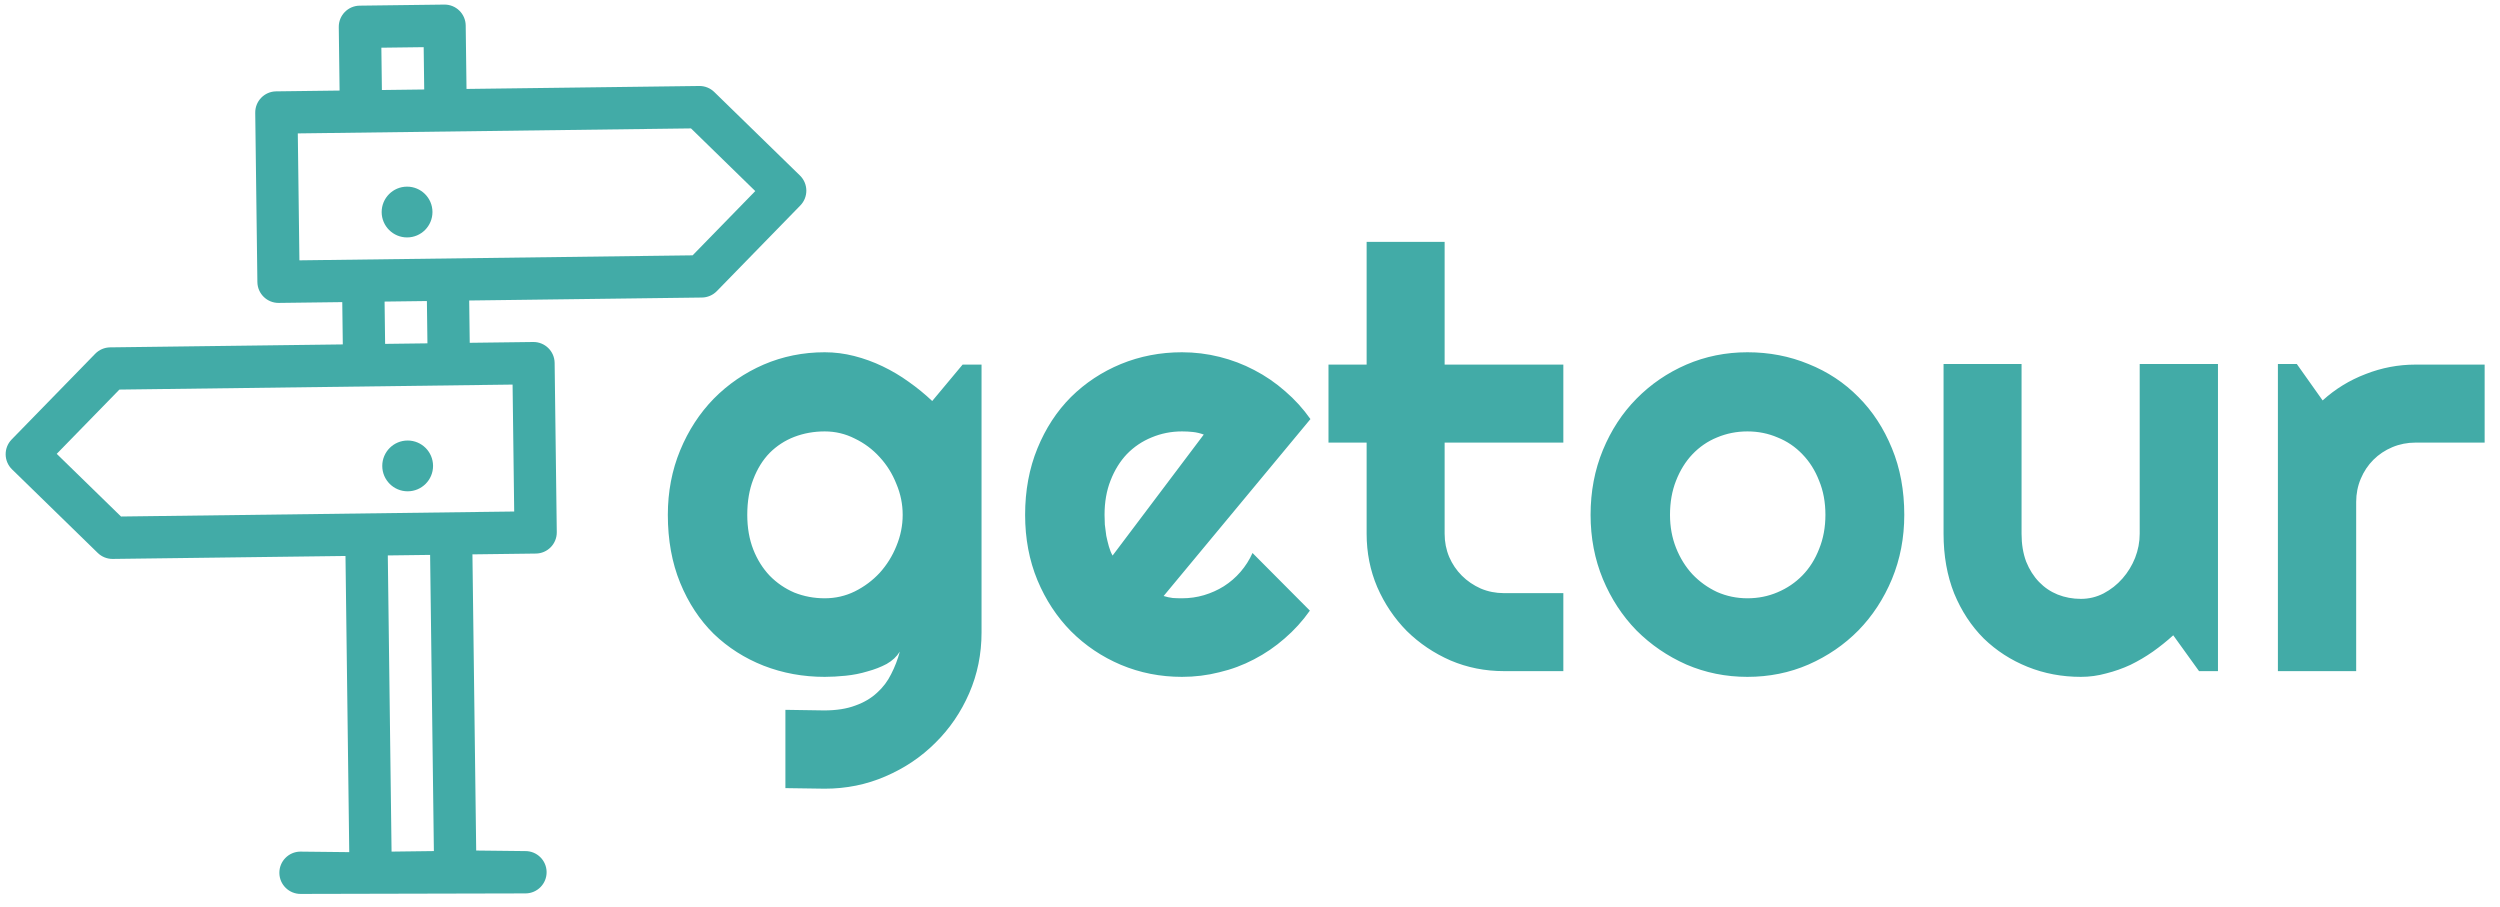
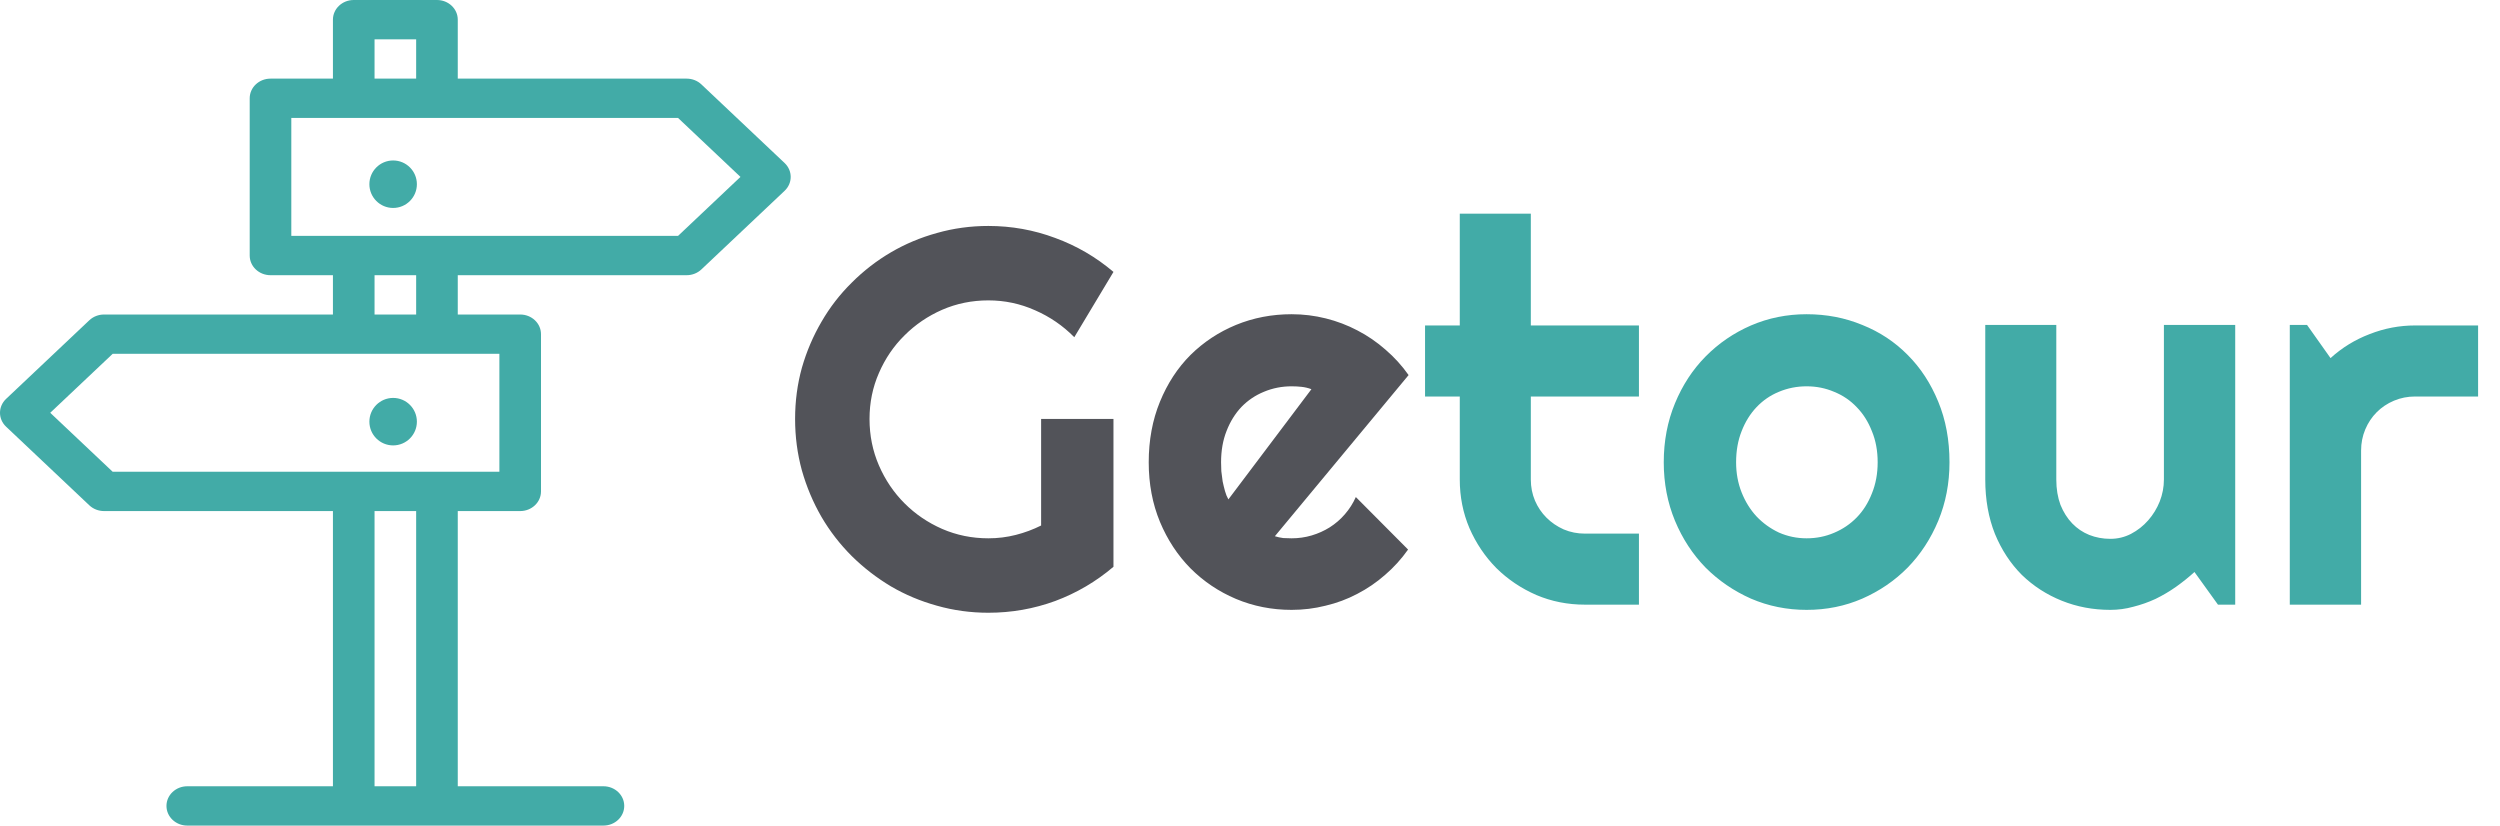
- <svg xmlns="http://www.w3.org/2000/svg" width="149" height="54" viewBox="0 0 149 54" fill="none">
-   <path d="M53.8 30.685C53.8 30.047 53.675 29.432 53.424 28.84C53.185 28.236 52.854 27.706 52.433 27.25C52.011 26.783 51.516 26.413 50.946 26.139C50.388 25.855 49.79 25.712 49.152 25.712C48.514 25.712 47.91 25.82 47.34 26.037C46.782 26.253 46.292 26.572 45.87 26.994C45.46 27.416 45.135 27.94 44.896 28.566C44.657 29.181 44.537 29.888 44.537 30.685C44.537 31.449 44.657 32.138 44.896 32.753C45.135 33.357 45.46 33.875 45.87 34.308C46.292 34.741 46.782 35.077 47.34 35.317C47.91 35.544 48.514 35.658 49.152 35.658C49.79 35.658 50.388 35.522 50.946 35.248C51.516 34.964 52.011 34.593 52.433 34.138C52.854 33.67 53.185 33.141 53.424 32.548C53.675 31.944 53.8 31.323 53.8 30.685ZM58.5 37.692C58.5 38.98 58.255 40.187 57.765 41.315C57.275 42.443 56.603 43.429 55.748 44.272C54.905 45.115 53.914 45.781 52.775 46.271C51.647 46.761 50.439 47.006 49.152 47.006L46.81 46.972V42.306L49.117 42.341C49.846 42.341 50.468 42.244 50.98 42.05C51.493 41.868 51.926 41.611 52.279 41.281C52.632 40.962 52.911 40.592 53.116 40.17C53.333 39.749 53.504 39.304 53.629 38.837C53.447 39.133 53.185 39.378 52.843 39.572C52.501 39.754 52.12 39.903 51.698 40.016C51.288 40.142 50.855 40.227 50.399 40.273C49.955 40.318 49.539 40.341 49.152 40.341C47.864 40.341 46.651 40.119 45.511 39.675C44.383 39.23 43.392 38.598 42.538 37.778C41.695 36.946 41.028 35.932 40.538 34.736C40.048 33.539 39.803 32.189 39.803 30.685C39.803 29.307 40.048 28.025 40.538 26.84C41.028 25.655 41.695 24.63 42.538 23.764C43.392 22.898 44.383 22.22 45.511 21.73C46.651 21.24 47.864 20.995 49.152 20.995C49.744 20.995 50.331 21.069 50.912 21.218C51.493 21.366 52.057 21.571 52.604 21.833C53.151 22.095 53.669 22.402 54.159 22.756C54.66 23.109 55.127 23.491 55.56 23.901L57.372 21.73H58.5V37.692ZM69.352 35.522C69.534 35.579 69.716 35.619 69.899 35.641C70.081 35.653 70.263 35.658 70.445 35.658C70.901 35.658 71.34 35.596 71.761 35.471C72.183 35.345 72.576 35.169 72.941 34.941C73.317 34.701 73.647 34.417 73.932 34.086C74.228 33.744 74.467 33.368 74.65 32.958L78.068 36.393C77.635 37.009 77.133 37.561 76.564 38.051C76.005 38.541 75.396 38.957 74.735 39.299C74.086 39.64 73.396 39.897 72.667 40.068C71.949 40.25 71.209 40.341 70.445 40.341C69.158 40.341 67.945 40.102 66.805 39.623C65.677 39.145 64.686 38.478 63.832 37.624C62.989 36.769 62.322 35.755 61.832 34.582C61.342 33.397 61.097 32.098 61.097 30.685C61.097 29.238 61.342 27.917 61.832 26.721C62.322 25.524 62.989 24.505 63.832 23.661C64.686 22.818 65.677 22.163 66.805 21.696C67.945 21.229 69.158 20.995 70.445 20.995C71.209 20.995 71.955 21.087 72.684 21.269C73.413 21.451 74.103 21.713 74.752 22.055C75.413 22.397 76.028 22.818 76.598 23.32C77.168 23.809 77.669 24.362 78.102 24.977L69.352 35.522ZM71.744 25.9C71.528 25.82 71.311 25.769 71.095 25.746C70.89 25.724 70.673 25.712 70.445 25.712C69.808 25.712 69.204 25.832 68.634 26.071C68.076 26.299 67.586 26.629 67.164 27.062C66.754 27.495 66.429 28.019 66.19 28.635C65.951 29.238 65.831 29.922 65.831 30.685C65.831 30.856 65.837 31.05 65.848 31.266C65.871 31.483 65.9 31.705 65.934 31.933C65.979 32.149 66.031 32.36 66.088 32.565C66.145 32.77 66.219 32.953 66.31 33.112L71.744 25.9ZM89.637 39.999C88.51 39.999 87.45 39.788 86.459 39.367C85.468 38.934 84.596 38.347 83.844 37.607C83.103 36.855 82.517 35.983 82.084 34.992C81.662 34.001 81.451 32.941 81.451 31.813V26.379H79.178V21.73H81.451V14.416H86.1V21.73H93.175V26.379H86.1V31.813C86.1 32.303 86.191 32.765 86.373 33.197C86.555 33.619 86.806 33.989 87.125 34.308C87.444 34.627 87.82 34.884 88.253 35.077C88.686 35.26 89.147 35.351 89.637 35.351H93.175V39.999H89.637ZM113.495 30.685C113.495 32.053 113.25 33.329 112.76 34.514C112.27 35.687 111.604 36.707 110.76 37.572C109.917 38.427 108.926 39.105 107.787 39.606C106.659 40.096 105.445 40.341 104.147 40.341C102.859 40.341 101.646 40.096 100.507 39.606C99.379 39.105 98.387 38.427 97.533 37.572C96.69 36.707 96.023 35.687 95.533 34.514C95.043 33.329 94.799 32.053 94.799 30.685C94.799 29.295 95.043 28.008 95.533 26.823C96.023 25.638 96.69 24.618 97.533 23.764C98.387 22.898 99.379 22.22 100.507 21.73C101.646 21.24 102.859 20.995 104.147 20.995C105.445 20.995 106.659 21.229 107.787 21.696C108.926 22.152 109.917 22.807 110.76 23.661C111.604 24.505 112.27 25.524 112.76 26.721C113.25 27.905 113.495 29.227 113.495 30.685ZM108.795 30.685C108.795 29.933 108.67 29.256 108.419 28.652C108.18 28.036 107.849 27.512 107.428 27.079C107.006 26.635 106.511 26.299 105.941 26.071C105.383 25.832 104.785 25.712 104.147 25.712C103.509 25.712 102.905 25.832 102.335 26.071C101.777 26.299 101.287 26.635 100.865 27.079C100.455 27.512 100.131 28.036 99.891 28.652C99.652 29.256 99.532 29.933 99.532 30.685C99.532 31.392 99.652 32.047 99.891 32.651C100.131 33.255 100.455 33.779 100.865 34.223C101.287 34.667 101.777 35.02 102.335 35.282C102.905 35.533 103.509 35.658 104.147 35.658C104.785 35.658 105.383 35.539 105.941 35.3C106.511 35.06 107.006 34.724 107.428 34.291C107.849 33.858 108.18 33.334 108.419 32.719C108.67 32.104 108.795 31.426 108.795 30.685ZM129.525 37.863C129.149 38.205 128.745 38.53 128.312 38.837C127.89 39.133 127.446 39.395 126.979 39.623C126.512 39.84 126.027 40.011 125.526 40.136C125.036 40.273 124.535 40.341 124.022 40.341C122.894 40.341 121.835 40.142 120.843 39.743C119.852 39.344 118.981 38.78 118.229 38.051C117.488 37.31 116.901 36.416 116.468 35.368C116.047 34.308 115.836 33.123 115.836 31.813V21.696H120.485V31.813C120.485 32.428 120.576 32.981 120.758 33.471C120.952 33.95 121.208 34.354 121.527 34.684C121.846 35.015 122.216 35.265 122.638 35.436C123.071 35.607 123.532 35.693 124.022 35.693C124.501 35.693 124.951 35.584 125.372 35.368C125.805 35.14 126.181 34.844 126.5 34.479C126.819 34.115 127.07 33.705 127.252 33.249C127.434 32.782 127.526 32.303 127.526 31.813V21.696H132.191V39.999H131.063L129.525 37.863ZM140.428 39.999H135.763V21.696H136.891L138.429 23.866C139.181 23.183 140.035 22.659 140.992 22.294C141.949 21.918 142.941 21.73 143.966 21.73H148.085V26.379H143.966C143.476 26.379 143.015 26.47 142.582 26.652C142.149 26.834 141.773 27.085 141.454 27.404C141.135 27.723 140.884 28.099 140.702 28.532C140.52 28.965 140.428 29.426 140.428 29.916V39.999Z" fill="#42ABA7" />
-   <path d="M24.265 14.151C23.429 14.153 22.749 13.476 22.747 12.641C22.745 11.805 23.422 11.126 24.258 11.124C25.093 11.122 25.773 11.798 25.775 12.634C25.776 13.47 25.101 14.149 24.265 14.151Z" fill="#42ABA7" />
-   <path d="M5.675 21.084C5.908 20.845 6.227 20.708 6.562 20.703L20.431 20.527L20.399 18.006L16.617 18.054C15.92 18.063 15.348 17.505 15.34 16.809L15.212 6.722C15.203 6.026 15.76 5.454 16.456 5.445L20.239 5.397L20.191 1.614C20.182 0.918 20.739 0.346 21.436 0.337L26.479 0.273C27.176 0.265 27.747 0.822 27.756 1.518L27.804 5.301L41.674 5.125C42.008 5.121 42.331 5.249 42.57 5.483L47.678 10.462C48.176 10.948 48.186 11.747 47.7 12.245L42.721 17.353C42.487 17.592 42.168 17.729 41.834 17.733L27.964 17.91L27.996 20.431L31.779 20.383C32.475 20.375 33.047 20.932 33.056 21.628L33.184 31.715C33.193 32.411 32.636 32.983 31.939 32.992L28.157 33.04L28.381 50.692L31.301 50.725C31.997 50.716 32.569 51.273 32.578 51.97C32.587 52.666 32.029 53.238 31.333 53.247L17.927 53.278C17.231 53.286 16.659 52.729 16.65 52.033C16.641 51.336 17.199 50.765 17.895 50.756L20.815 50.788L20.591 33.136L6.722 33.312C6.387 33.316 6.065 33.188 5.825 32.954L0.718 27.975C0.219 27.489 0.209 26.69 0.695 26.192L5.675 21.084ZM25.251 2.811L22.729 2.843L22.761 5.365L25.283 5.333L25.251 2.811ZM45.014 11.388L41.184 7.653L17.749 7.951L17.845 15.516L41.28 15.218L45.014 11.388ZM25.443 17.942L22.921 17.974L22.953 20.495L25.475 20.463L25.443 17.942ZM23.337 50.756L25.859 50.724L25.635 33.072L23.113 33.104L23.337 50.756ZM7.212 30.784L30.646 30.486L30.55 22.921L7.116 23.219L3.381 27.049L7.212 30.784Z" fill="#42ABA7" />
-   <path d="M24.3 29.282C23.464 29.284 22.785 28.608 22.783 27.772C22.781 26.936 23.457 26.257 24.293 26.255C25.129 26.253 25.808 26.929 25.81 27.765C25.812 28.601 25.136 29.28 24.3 29.282Z" fill="#42ABA7" />
+ <svg xmlns="http://www.w3.org/2000/svg" width="215" height="71" viewBox="0 0 215 71" fill="none">
+   <path d="M95.758 48.743C94.261 50.016 92.591 50.997 90.749 51.685C88.907 52.359 86.991 52.696 84.999 52.696C83.472 52.696 81.997 52.494 80.575 52.09C79.167 51.7 77.849 51.147 76.621 50.428C75.394 49.694 74.27 48.825 73.252 47.822C72.234 46.804 71.365 45.681 70.647 44.453C69.928 43.21 69.367 41.878 68.962 40.455C68.573 39.033 68.378 37.558 68.378 36.03C68.378 34.503 68.573 33.035 68.962 31.628C69.367 30.22 69.928 28.903 70.647 27.675C71.365 26.432 72.234 25.309 73.252 24.306C74.27 23.287 75.394 22.419 76.621 21.7C77.849 20.981 79.167 20.427 80.575 20.038C81.997 19.634 83.472 19.432 84.999 19.432C86.991 19.432 88.907 19.776 90.749 20.465C92.591 21.139 94.261 22.112 95.758 23.385L92.389 29C91.416 28.012 90.293 27.241 89.02 26.686C87.747 26.117 86.407 25.833 84.999 25.833C83.592 25.833 82.266 26.102 81.024 26.642C79.796 27.181 78.718 27.914 77.789 28.843C76.861 29.756 76.127 30.834 75.588 32.077C75.049 33.305 74.779 34.623 74.779 36.03C74.779 37.453 75.049 38.785 75.588 40.028C76.127 41.271 76.861 42.357 77.789 43.285C78.718 44.214 79.796 44.947 81.024 45.486C82.266 46.025 83.592 46.295 84.999 46.295C85.808 46.295 86.594 46.198 87.358 46.003C88.121 45.808 88.848 45.539 89.536 45.194V36.03H95.758V48.743ZM109.639 46.115C109.878 46.19 110.118 46.242 110.358 46.273C110.597 46.287 110.837 46.295 111.076 46.295C111.675 46.295 112.252 46.213 112.806 46.048C113.36 45.883 113.877 45.651 114.356 45.352C114.85 45.037 115.284 44.663 115.658 44.228C116.048 43.779 116.362 43.285 116.602 42.746L121.094 47.261C120.525 48.069 119.866 48.796 119.117 49.44C118.384 50.083 117.583 50.63 116.714 51.079C115.861 51.528 114.955 51.865 113.996 52.09C113.053 52.329 112.08 52.449 111.076 52.449C109.384 52.449 107.79 52.135 106.292 51.506C104.81 50.877 103.507 50.001 102.384 48.878C101.276 47.755 100.4 46.422 99.756 44.88C99.112 43.323 98.79 41.616 98.79 39.759C98.79 37.857 99.112 36.12 99.756 34.548C100.4 32.976 101.276 31.635 102.384 30.527C103.507 29.419 104.81 28.558 106.292 27.944C107.79 27.33 109.384 27.023 111.076 27.023C112.08 27.023 113.06 27.143 114.019 27.383C114.977 27.622 115.883 27.967 116.737 28.416C117.605 28.865 118.414 29.419 119.162 30.078C119.911 30.722 120.57 31.448 121.139 32.257L109.639 46.115ZM112.783 33.47C112.499 33.365 112.214 33.297 111.93 33.268C111.66 33.238 111.376 33.223 111.076 33.223C110.238 33.223 109.444 33.38 108.696 33.694C107.962 33.994 107.318 34.428 106.764 34.997C106.225 35.566 105.798 36.255 105.484 37.063C105.169 37.857 105.012 38.755 105.012 39.759C105.012 39.983 105.019 40.238 105.034 40.523C105.064 40.807 105.102 41.099 105.147 41.398C105.207 41.683 105.274 41.96 105.349 42.23C105.424 42.499 105.521 42.739 105.641 42.948L112.783 33.47Z" fill="#525359" />
+   <path d="M136.3 52C134.818 52 133.425 51.723 132.122 51.169C130.82 50.6 129.674 49.829 128.686 48.855C127.712 47.867 126.941 46.722 126.372 45.419C125.818 44.116 125.541 42.724 125.541 41.241V34.099H122.554V27.989H125.541V18.376H131.651V27.989H140.949V34.099H131.651V41.241C131.651 41.885 131.77 42.492 132.01 43.06C132.25 43.615 132.579 44.101 132.998 44.52C133.418 44.94 133.912 45.277 134.481 45.531C135.05 45.771 135.656 45.891 136.3 45.891H140.949V52H136.3ZM167.656 39.759C167.656 41.556 167.334 43.233 166.69 44.79C166.046 46.332 165.17 47.672 164.062 48.81C162.954 49.934 161.651 50.825 160.154 51.483C158.671 52.127 157.076 52.449 155.369 52.449C153.677 52.449 152.083 52.127 150.585 51.483C149.103 50.825 147.8 49.934 146.677 48.81C145.569 47.672 144.693 46.332 144.049 44.79C143.405 43.233 143.083 41.556 143.083 39.759C143.083 37.932 143.405 36.24 144.049 34.683C144.693 33.125 145.569 31.785 146.677 30.662C147.8 29.524 149.103 28.633 150.585 27.989C152.083 27.345 153.677 27.023 155.369 27.023C157.076 27.023 158.671 27.33 160.154 27.944C161.651 28.543 162.954 29.404 164.062 30.527C165.17 31.635 166.046 32.976 166.69 34.548C167.334 36.105 167.656 37.842 167.656 39.759ZM161.479 39.759C161.479 38.77 161.314 37.88 160.985 37.086C160.67 36.277 160.236 35.589 159.682 35.02C159.128 34.435 158.476 33.994 157.728 33.694C156.994 33.38 156.208 33.223 155.369 33.223C154.531 33.223 153.737 33.38 152.989 33.694C152.255 33.994 151.611 34.435 151.057 35.02C150.518 35.589 150.091 36.277 149.777 37.086C149.462 37.88 149.305 38.77 149.305 39.759C149.305 40.687 149.462 41.548 149.777 42.342C150.091 43.135 150.518 43.824 151.057 44.408C151.611 44.992 152.255 45.456 152.989 45.801C153.737 46.13 154.531 46.295 155.369 46.295C156.208 46.295 156.994 46.138 157.728 45.823C158.476 45.509 159.128 45.067 159.682 44.498C160.236 43.929 160.67 43.24 160.985 42.432C161.314 41.623 161.479 40.732 161.479 39.759ZM188.724 49.192C188.23 49.642 187.698 50.068 187.129 50.473C186.575 50.862 185.991 51.206 185.377 51.506C184.763 51.79 184.127 52.015 183.468 52.18C182.824 52.359 182.165 52.449 181.491 52.449C180.009 52.449 178.616 52.187 177.314 51.663C176.011 51.139 174.865 50.398 173.877 49.44C172.904 48.466 172.133 47.291 171.564 45.913C171.01 44.52 170.733 42.963 170.733 41.241V27.944H176.842V41.241C176.842 42.05 176.962 42.776 177.201 43.42C177.456 44.049 177.793 44.58 178.212 45.015C178.631 45.449 179.118 45.778 179.672 46.003C180.241 46.227 180.848 46.34 181.491 46.34C182.12 46.34 182.712 46.198 183.266 45.913C183.835 45.614 184.329 45.224 184.748 44.745C185.168 44.266 185.497 43.727 185.737 43.128C185.976 42.514 186.096 41.885 186.096 41.241V27.944H192.228V52H190.745L188.724 49.192ZM203.054 52H196.922V27.944H198.405L200.426 30.797C201.414 29.898 202.537 29.21 203.795 28.73C205.053 28.236 206.356 27.989 207.703 27.989H213.116V34.099H207.703C207.059 34.099 206.453 34.218 205.884 34.458C205.315 34.698 204.821 35.027 204.402 35.446C203.982 35.866 203.653 36.36 203.413 36.929C203.174 37.498 203.054 38.104 203.054 38.748V52Z" fill="#42ABA7" />
+   <path d="M33.809 17.884C34.937 17.884 35.852 16.97 35.852 15.842C35.852 14.714 34.937 13.8 33.809 13.8C32.682 13.8 31.767 14.714 31.767 15.842C31.767 16.97 32.682 17.884 33.809 17.884Z" fill="#42ABA7" />
+   <path d="M7.682 27.543C8.018 27.226 8.473 27.048 8.947 27.048H28.632V23.667H23.263C22.275 23.667 21.474 22.91 21.474 21.976V8.452C21.474 7.519 22.275 6.762 23.263 6.762H28.632V1.69C28.632 0.757 29.433 0 30.421 0H37.579C38.567 0 39.368 0.757 39.368 1.69V6.762H59.053C59.527 6.762 59.983 6.94 60.318 7.257L67.476 14.019C68.175 14.679 68.175 15.749 67.476 16.41L60.318 23.172C59.983 23.488 59.527 23.667 59.053 23.667H39.368V27.048H44.737C45.725 27.048 46.526 27.805 46.526 28.738V42.262C46.526 43.195 45.725 43.952 44.737 43.952H39.368V67.619H51.895C52.883 67.619 53.684 68.376 53.684 69.309C53.684 70.243 52.883 71 51.895 71H16.105C15.117 71 14.316 70.243 14.316 69.309C14.316 68.376 15.117 67.619 16.105 67.619H28.632V43.952H8.947C8.473 43.952 8.018 43.774 7.682 43.457L0.524 36.695C-0.175 36.035 -0.175 34.965 0.524 34.304L7.682 27.543ZM35.789 3.381H32.211V6.762H35.789V3.381ZM63.68 15.214L58.312 10.143H25.053V20.286H58.312L63.68 15.214ZM35.789 23.667H32.211V27.048H35.789V23.667ZM32.211 67.619H35.789V43.952H32.211V67.619ZM9.689 40.571H42.947V30.429H9.689L4.32 35.5L9.689 40.571Z" fill="#42ABA7" />
+   <path d="M33.809 38.305C34.937 38.305 35.852 37.391 35.852 36.263C35.852 35.135 34.937 34.221 33.809 34.221C32.682 34.221 31.767 35.135 31.767 36.263C31.767 37.391 32.682 38.305 33.809 38.305Z" fill="#42ABA7" />
</svg>
